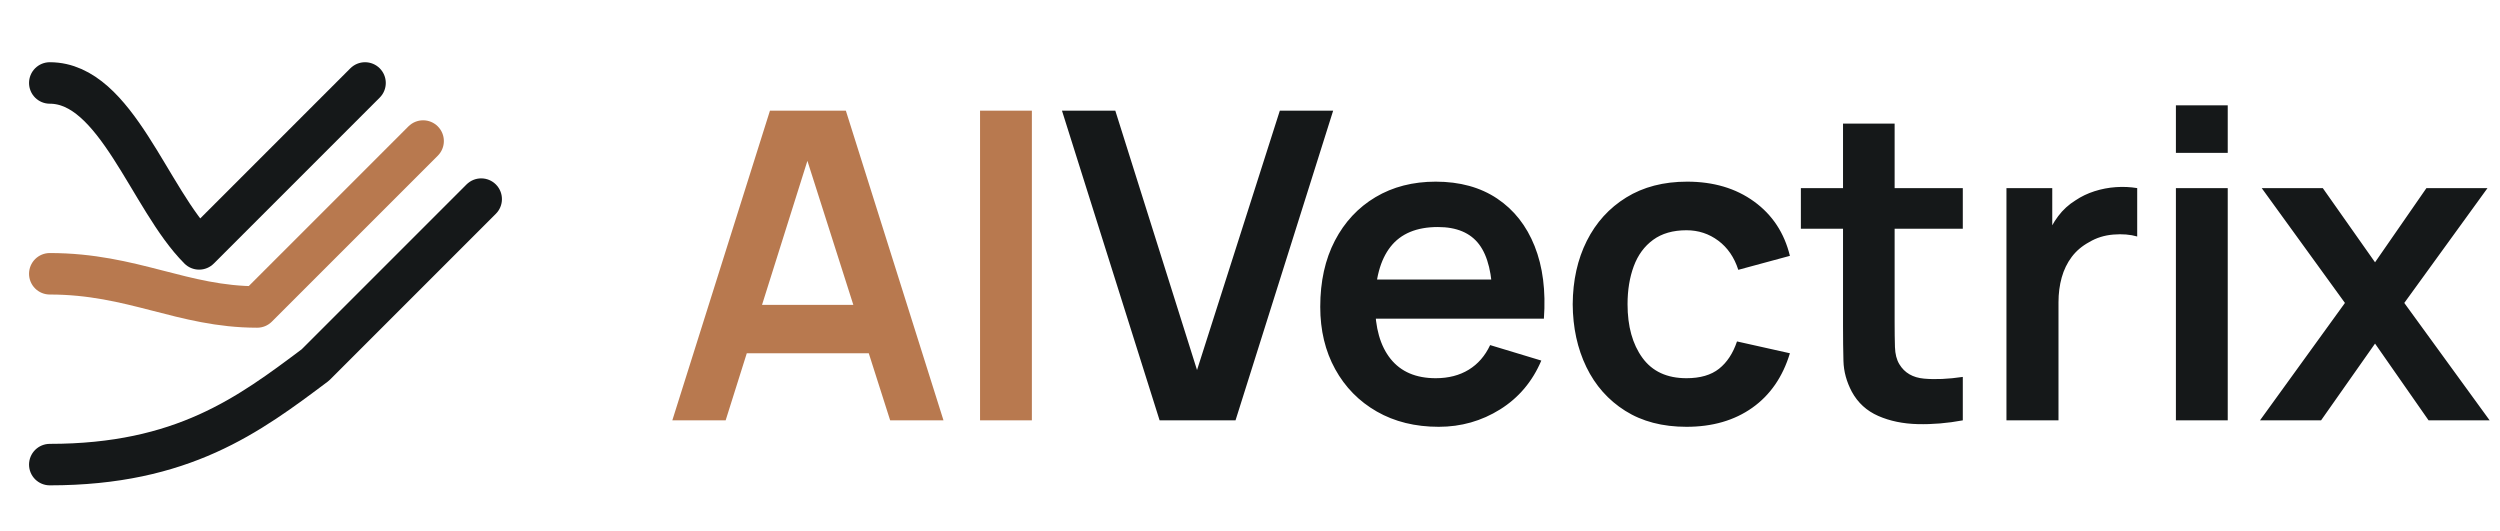
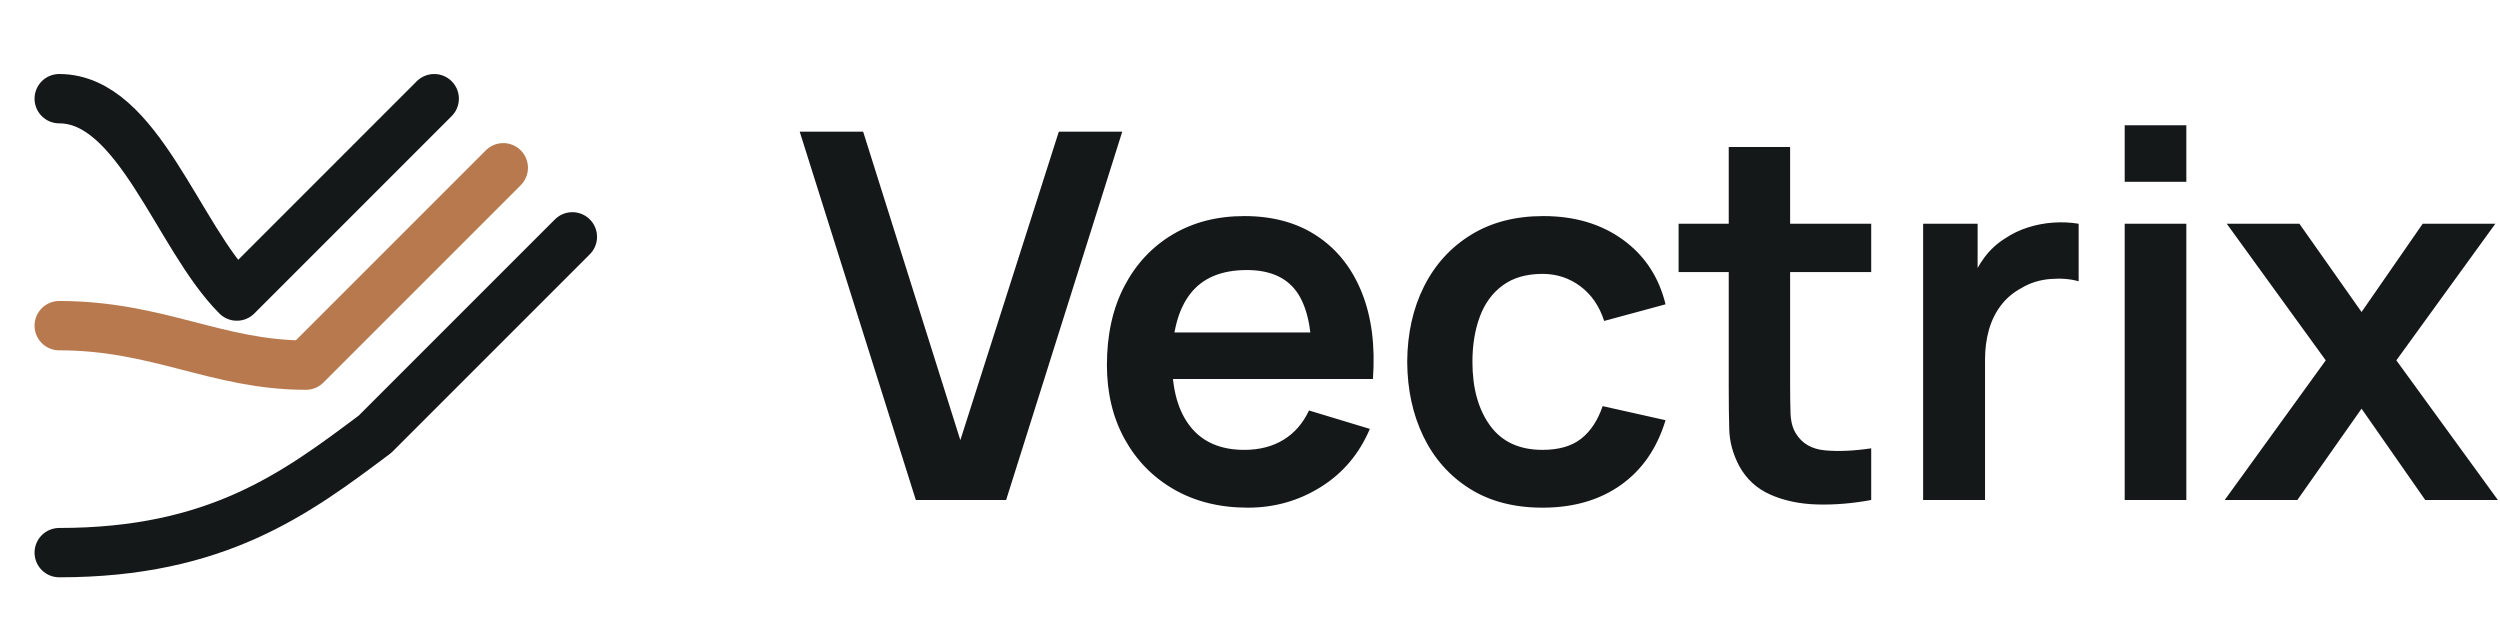
- <svg xmlns="http://www.w3.org/2000/svg" viewBox="0 0 226 48" role="img" aria-label="AIVectrix">
+ <svg xmlns="http://www.w3.org/2000/svg" viewBox="0 0 190 48" role="img" aria-label="Vectrix">
  <g transform="scale(.75)">
    <g fill="none" stroke-width="5" stroke-linecap="round" stroke-linejoin="round">
      <path stroke="#151819" d="M6 10C14 10 18 24 24 30L44 10" />
      <path stroke="#B8794F" d="M6 33C16 33 22 37 31 37L51 17" />
      <path stroke="#151819" d="M6 56C22 56 30 50 38 44L58 24" />
    </g>
  </g>
-   <g transform="translate(60 38) scale(0.01944)">
-     <path fill="#B8794F" d="M40 0 494 -1440H847L1301 0H1053L641 -1292H695L288 0ZM293 -312V-537H1049V-312Z M1471.0 0V-1440H1712.0V0Z" />
+   <g transform="translate(60 38) scale(0.01944) translate(-1812 0)">
    <path fill="#151819" d="M2306.0 0 1852.0 -1440H2100.0L2480.0 -234L2865.0 -1440H3113.0L2659.0 0Z M3604.0 30Q3440.0 30 3316.0 -41.0Q3192.0 -112 3122.5 -238.0Q3053.0 -364 3053.0 -528Q3053.0 -705 3121.0 -835.5Q3189.0 -966 3310.0 -1038.0Q3431.0 -1110 3590.0 -1110Q3758.0 -1110 3875.5 -1031.5Q3993.0 -953 4050.0 -810.0Q4107.0 -667 4093.0 -473H3854.0V-561Q3853.0 -737 3792.0 -818.0Q3731.0 -899 3600.0 -899Q3452.0 -899 3380.0 -807.5Q3308.0 -716 3308.0 -540Q3308.0 -376 3380.0 -286.0Q3452.0 -196 3590.0 -196Q3679.0 -196 3743.5 -235.5Q3808.0 -275 3843.0 -350L4081.0 -278Q4019.0 -132 3889.5 -51.0Q3760.0 30 3604.0 30ZM3232.0 -473V-655H3975.0V-473Z M4756.0 30Q4589.0 30 4471.0 -44.5Q4353.0 -119 4290.5 -248.0Q4228.0 -377 4227.0 -540Q4228.0 -706 4292.5 -834.5Q4357.0 -963 4476.0 -1036.5Q4595.0 -1110 4759.0 -1110Q4943.0 -1110 5070.5 -1017.5Q5198.0 -925 5237.0 -765L4997.0 -700Q4969.0 -787 4904.0 -835.5Q4839.0 -884 4756.0 -884Q4662.0 -884 4601.0 -839.5Q4540.0 -795 4511.0 -717.0Q4482.0 -639 4482.0 -540Q4482.0 -386 4551.0 -291.0Q4620.0 -196 4756.0 -196Q4852.0 -196 4907.5 -240.0Q4963.0 -284 4991.0 -367L5237.0 -312Q5187.0 -147 5062.0 -58.5Q4937.0 30 4756.0 30Z M6041.0 0Q5934.0 20 5831.5 17.5Q5729.0 15 5648.0 -20.5Q5567.0 -56 5525.0 -133Q5488.0 -203 5486.0 -276.0Q5484.0 -349 5484.0 -441V-1380H5724.0V-455Q5724.0 -390 5725.5 -341.0Q5727.0 -292 5746.0 -261Q5782.0 -201 5861.0 -194.0Q5940.0 -187 6041.0 -202ZM5288.0 -891V-1080H6041.0V-891Z M6244.0 0V-1080H6457.0V-817L6431.0 -851Q6451.0 -905 6484.5 -949.5Q6518.0 -994 6565.0 -1023Q6605.0 -1050 6653.5 -1065.5Q6702.0 -1081 6753.0 -1084.5Q6804.0 -1088 6852.0 -1080V-855Q6804.0 -869 6741.5 -864.0Q6679.0 -859 6629.0 -829Q6579.0 -802 6547.5 -760.0Q6516.0 -718 6501.0 -664.5Q6486.0 -611 6486.0 -549V0Z M7032.0 -1244V-1465H7273.0V-1244ZM7032.0 0V-1080H7273.0V0Z M7423.0 0 7818.0 -546 7431.0 -1080H7715.0L7958.0 -735L8197.0 -1080H8481.0L8094.0 -546L8491.0 0H8207.0L7958.0 -357L7707.0 0Z" />
  </g>
</svg>
